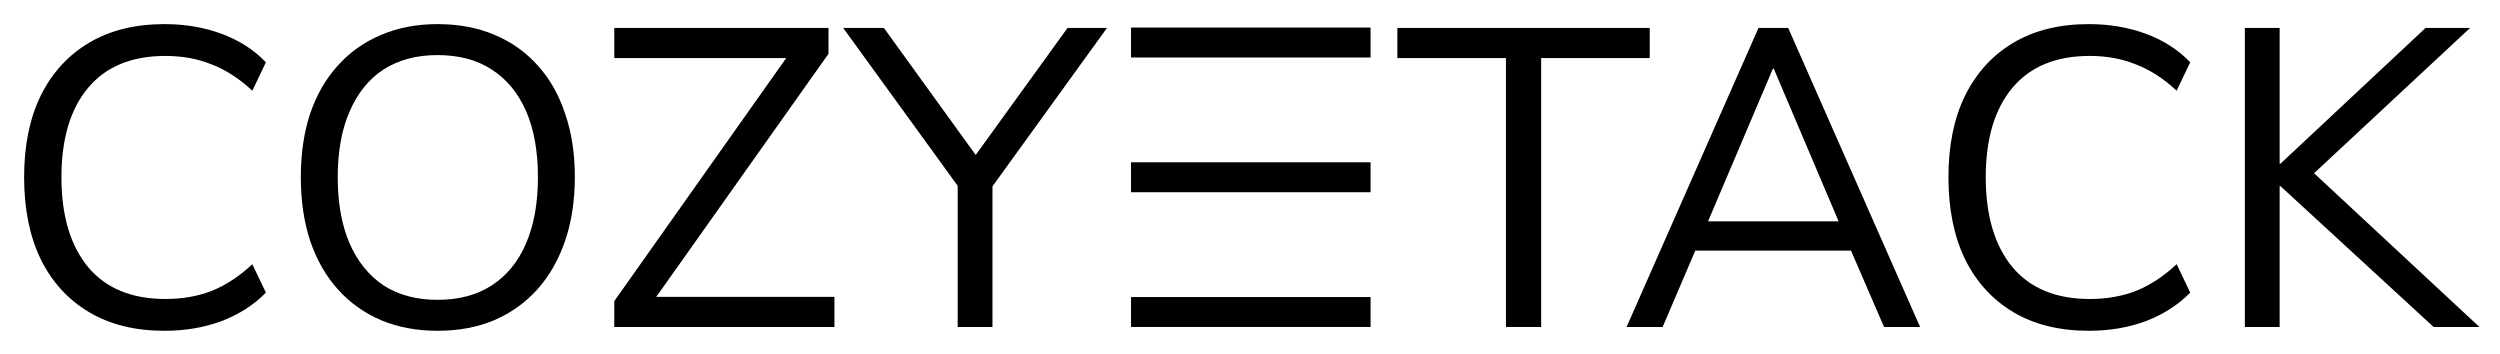
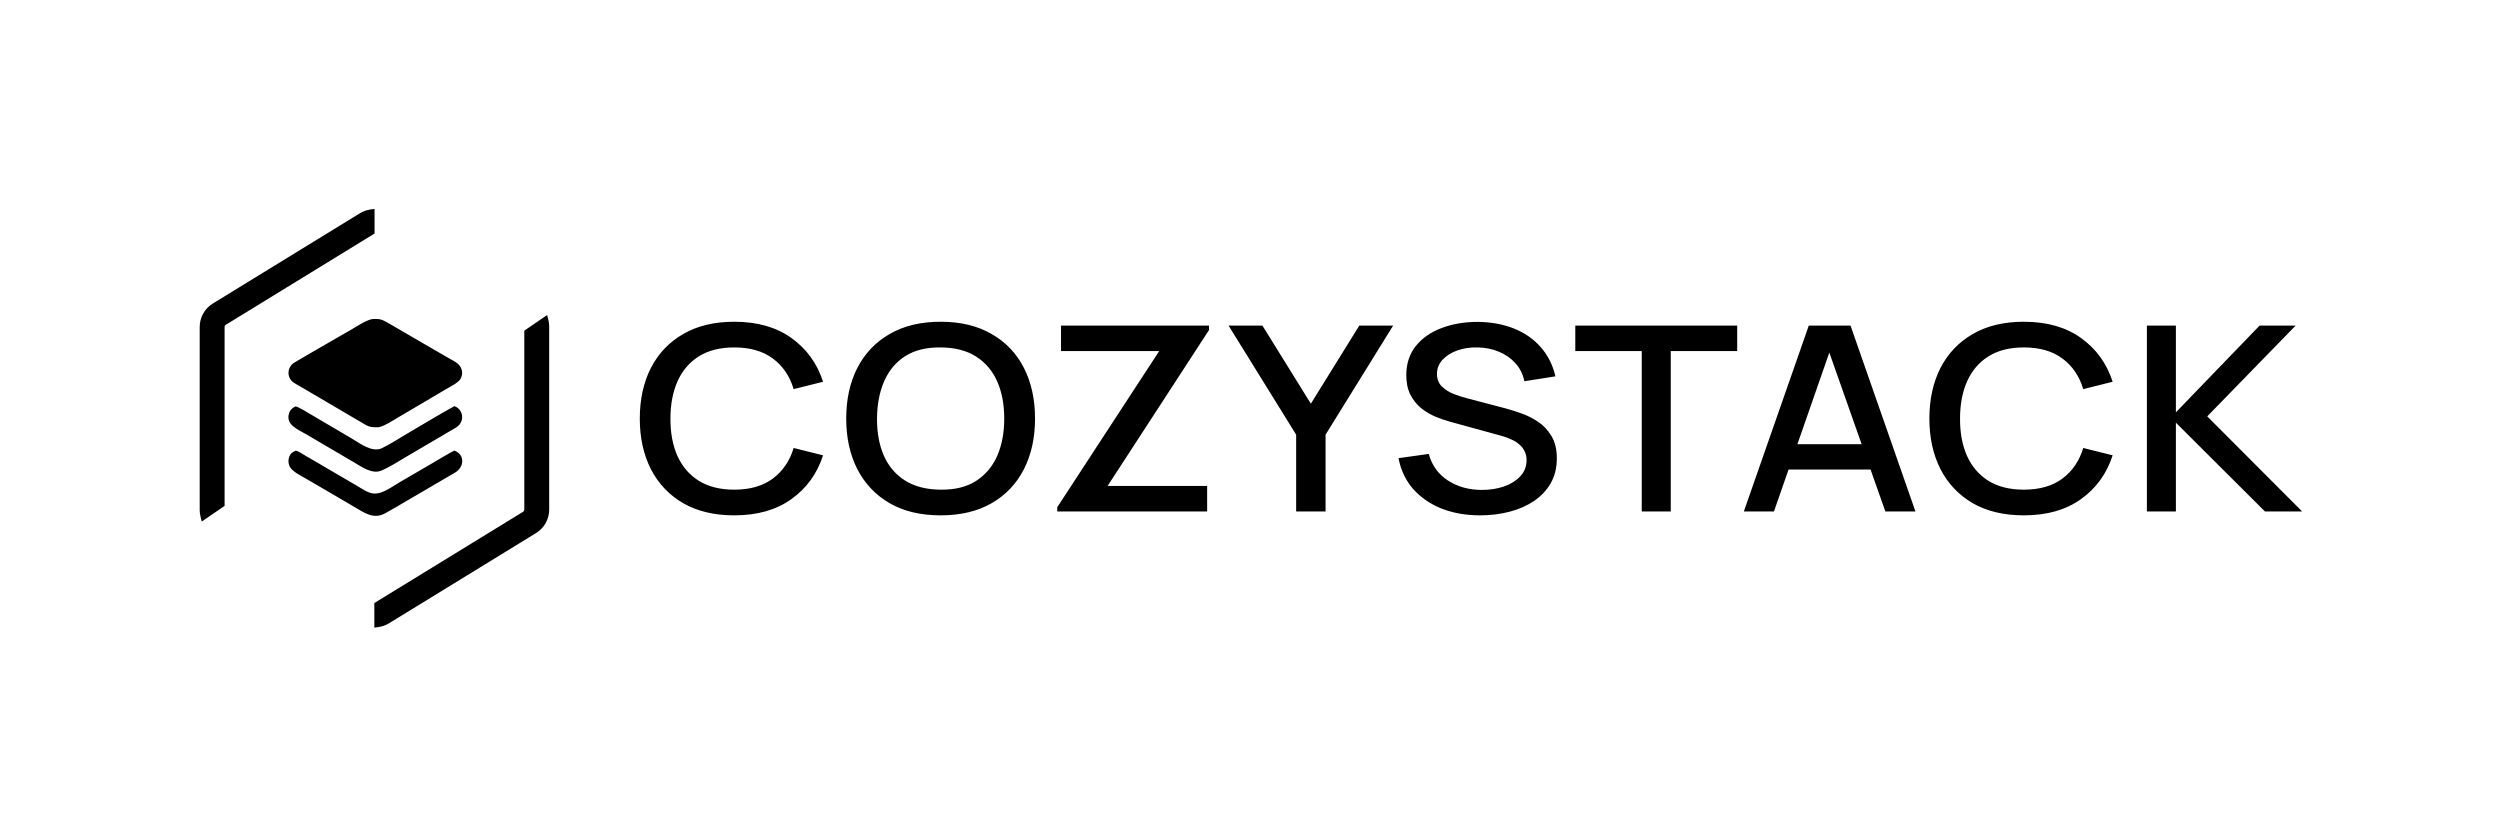
- <svg xmlns="http://www.w3.org/2000/svg" viewBox="42 53 311 44" fill="none">
-   <path d="M321.26 93.676V56.475H325.587V73.36H325.692L343.739 56.475H349.279L328.594 75.735L328.647 73.413L350.44 93.676H344.741L325.692 76.157H325.587V93.676H321.26Z" fill="black" />
-   <path d="M301.851 94.15C298.192 94.15 295.061 93.377 292.458 91.829C289.855 90.281 287.85 88.082 286.443 85.233C285.071 82.383 284.385 78.989 284.385 75.049C284.385 71.109 285.071 67.732 286.443 64.918C287.85 62.068 289.855 59.87 292.458 58.322C295.061 56.774 298.192 56 301.851 56C304.419 56 306.793 56.404 308.974 57.214C311.155 58.023 312.984 59.201 314.462 60.749L312.773 64.284C311.155 62.772 309.467 61.681 307.708 61.013C305.984 60.309 304.067 59.958 301.956 59.958C297.77 59.958 294.569 61.277 292.352 63.915C290.136 66.553 289.028 70.265 289.028 75.049C289.028 79.833 290.136 83.562 292.352 86.236C294.569 88.874 297.77 90.193 301.956 90.193C304.067 90.193 305.984 89.859 307.708 89.19C309.467 88.487 311.155 87.379 312.773 85.866L314.462 89.401C312.984 90.914 311.155 92.093 308.974 92.937C306.793 93.746 304.419 94.15 301.851 94.15Z" fill="black" />
-   <path d="M244.346 93.676L260.756 56.475H264.45L280.86 93.676H276.375L271.785 83.07L273.895 84.178H251.205L253.369 83.07L248.831 93.676H244.346ZM262.55 61.541L254.055 81.539L252.788 80.537H272.312L271.151 81.539L262.656 61.541H262.55Z" fill="black" />
-   <path d="M229.339 93.676V60.221H215.831V56.475H247.227V60.221H233.719V93.676H229.339Z" fill="black" />
-   <path fill-rule="evenodd" clip-rule="evenodd" d="M182.7 56.428H212.498V60.153H182.7V56.428ZM182.7 89.951H212.498V93.675H182.7V89.951ZM212.498 73.19H182.7V76.914H212.498V73.19Z" fill="black" />
-   <path d="M161.136 93.675V74.415L162.086 77.423L146.889 56.475H151.954L163.932 73.044H162.824L174.802 56.475H179.71L164.566 77.423L165.463 74.415V93.675H161.136Z" fill="black" />
-   <path d="M118.416 93.675V90.457L141.001 58.533V60.221H118.416V56.475H145.064V59.694L122.479 91.565V89.929H145.802V93.675H118.416Z" fill="black" />
-   <path d="M96.413 94.15C93.845 94.15 91.505 93.711 89.395 92.831C87.284 91.917 85.49 90.633 84.013 88.979C82.535 87.326 81.392 85.321 80.583 82.964C79.809 80.607 79.422 77.969 79.422 75.049C79.422 72.094 79.809 69.456 80.583 67.134C81.392 64.777 82.535 62.789 84.013 61.171C85.49 59.518 87.267 58.251 89.342 57.372C91.453 56.457 93.81 56 96.413 56C99.051 56 101.408 56.44 103.484 57.319C105.594 58.199 107.388 59.465 108.866 61.118C110.379 62.772 111.522 64.777 112.296 67.134C113.105 69.456 113.509 72.076 113.509 74.996C113.509 77.951 113.105 80.607 112.296 82.964C111.487 85.321 110.343 87.326 108.866 88.979C107.388 90.633 105.594 91.917 103.484 92.831C101.408 93.711 99.051 94.15 96.413 94.15ZM96.413 90.299C99.086 90.299 101.338 89.701 103.167 88.504C105.031 87.308 106.456 85.567 107.441 83.281C108.426 80.994 108.919 78.25 108.919 75.049C108.919 71.812 108.426 69.069 107.441 66.817C106.456 64.566 105.031 62.842 103.167 61.646C101.338 60.45 99.086 59.852 96.413 59.852C93.81 59.852 91.576 60.45 89.711 61.646C87.882 62.842 86.475 64.583 85.49 66.87C84.505 69.121 84.013 71.848 84.013 75.049C84.013 78.25 84.505 80.994 85.49 83.281C86.475 85.532 87.882 87.273 89.711 88.504C91.576 89.701 93.81 90.299 96.413 90.299Z" fill="black" />
-   <path d="M62.466 94.15C58.807 94.15 55.676 93.377 53.073 91.829C50.47 90.281 48.465 88.082 47.058 85.233C45.686 82.383 45 78.989 45 75.049C45 71.109 45.686 67.732 47.058 64.918C48.465 62.068 50.47 59.87 53.073 58.322C55.676 56.774 58.807 56 62.466 56C65.034 56 67.408 56.404 69.589 57.214C71.77 58.023 73.6 59.201 75.077 60.749L73.389 64.284C71.77 62.772 70.082 61.681 68.323 61.013C66.599 60.309 64.682 59.958 62.571 59.958C58.385 59.958 55.184 61.277 52.968 63.915C50.752 66.553 49.644 70.265 49.644 75.049C49.644 79.833 50.752 83.562 52.968 86.236C55.184 88.874 58.385 90.193 62.571 90.193C64.682 90.193 66.599 89.859 68.323 89.19C70.082 88.487 71.77 87.379 73.389 85.866L75.077 89.401C73.6 90.914 71.77 92.093 69.589 92.937C67.408 93.746 65.034 94.15 62.466 94.15Z" fill="black" />
+ <svg xmlns="http://www.w3.org/2000/svg" role="img" viewBox="0 0 1352 453">
+   <path d="M296.546 172.978c.279 1.102.433 2.245.452 3.408v.016l.002.212v98.987c0 5.088-2.599 9.816-6.877 12.538l-.012.007-.179.112-.006.005-.008.005-79.552 48.81c-1.802 1.106-3.783 1.793-5.805 2.06l-2.121.278v-13.292l.897-.55 79.552-48.809c.403-.248.65-.69.65-1.164v-96.773l.816-.56 9.314-6.38 2.217-1.519.66 2.609zm-93.986-46.686l-.897.55-79.552 48.81c-.403.248-.65.69-.65 1.164v96.773l-.816.559-9.314 6.381-2.217 1.518-.66-2.609c-.279-1.102-.433-2.244-.452-3.407v-.016l-.002-.212v-98.987c0-5.088 2.599-9.817 6.877-12.539l.006-.004.006-.002.179-.113.006-.005.008-.004 79.552-48.81c1.802-1.106 3.783-1.793 5.805-2.06l2.121-.279v13.292zm43.135 117.397c5.787 2.05 5.497 8.79.505 11.826l-26.138 15.292c-3.93 2.275-7.82 4.625-11.802 6.805-6.303 3.448-11.288-.373-16.596-3.448l-13.582-7.961-12.361-7.21c-2.706-1.578-7.803-3.963-9.113-6.806-.771-1.674-.824-3.59-.144-5.305.708-1.772 1.833-2.474 3.51-3.159 1.533.258 4.04 2.067 5.466 2.879 8.324 4.729 16.5 9.748 24.822 14.484 3.173 1.658 6.343 4.154 9.696 5.36 5.506 1.981 11.351-2.859 15.867-5.467l18.002-10.489c3.754-2.207 8.036-4.859 11.868-6.801zm553.544-69.619c7.303.093 13.831 1.304 19.583 3.63 5.802 2.327 10.604 5.677 14.406 10.051 3.851 4.327 6.502 9.586 7.953 15.774l-16.807 2.653c-.75-3.769-2.351-7.004-4.802-9.702-2.451-2.746-5.452-4.839-9.003-6.282-3.551-1.489-7.403-2.257-11.554-2.303-4.002-.093-7.678.465-11.03 1.674-3.301 1.21-5.952 2.909-7.953 5.096-1.95 2.187-2.926 4.7-2.927 7.538 0 2.792.877 5.049 2.627 6.771 1.751 1.721 3.902 3.094 6.453 4.118 2.6.977 5.176 1.792 7.727 2.443l19.958 5.236c2.501.651 5.327 1.535 8.479 2.652 3.201 1.07 6.277 2.582 9.228 4.536 3.001 1.954 5.477 4.561 7.428 7.818 1.951 3.211 2.927 7.259 2.927 12.145 0 5.072-1.101 9.539-3.302 13.401-2.201 3.816-5.227 7.027-9.078 9.633-3.802 2.559-8.204 4.49-13.205 5.793-5.002 1.303-10.28 1.955-15.832 1.955-7.753 0-14.756-1.234-21.008-3.7-6.202-2.513-11.329-6.072-15.381-10.679-4.002-4.653-6.602-10.168-7.803-16.543l16.356-2.302c1.65 6.142 5.102 10.934 10.354 14.378 5.252 3.396 11.379 5.095 18.382 5.095 4.352 0 8.354-.628 12.005-1.885 3.651-1.302 6.577-3.14 8.778-5.513 2.251-2.42 3.377-5.305 3.377-8.655 0-1.815-.35-3.421-1.051-4.817-.65-1.396-1.576-2.606-2.776-3.63-1.15-1.07-2.576-1.977-4.276-2.721-1.651-.792-3.477-1.466-5.478-2.025l-27.685-7.608c-2.701-.745-5.452-1.698-8.253-2.862-2.801-1.209-5.378-2.769-7.729-4.676-2.301-1.955-4.176-4.351-5.627-7.19-1.45-2.885-2.176-6.375-2.176-10.47 0-6.188 1.701-11.424 5.102-15.705 3.451-4.327 8.104-7.584 13.956-9.771 5.852-2.234 12.405-3.351 19.657-3.351zM397.095 174c12.455 0 22.759 2.932 30.912 8.795 8.203 5.863 13.906 13.75 17.107 23.662l-15.906 3.979c-2.101-7.027-5.853-12.542-11.255-16.543-5.352-4.002-12.305-6.003-20.858-6.003-7.653 0-14.03 1.605-19.132 4.816-5.102 3.211-8.954 7.702-11.555 13.472-2.551 5.77-3.827 12.494-3.827 20.172-.05 7.677 1.201 14.401 3.752 20.171 2.601 5.771 6.453 10.261 11.555 13.472 5.152 3.211 11.554 4.817 19.207 4.817 8.553 0 15.506-2.002 20.858-6.003 5.402-4.049 9.154-9.563 11.255-16.543l15.906 3.978c-3.201 9.912-8.904 17.799-17.107 23.662-8.153 5.863-18.457 8.795-30.912 8.795-10.804 0-20.008-2.187-27.611-6.561-7.603-4.421-13.43-10.563-17.482-18.427C348 245.847 346 236.726 346 226.35c0-10.377 2-19.498 6.002-27.362 4.052-7.864 9.879-13.983 17.482-18.357 7.603-4.421 16.807-6.631 27.611-6.631zm111.634 0c10.754 0 19.933 2.21 27.536 6.631 7.653 4.374 13.48 10.493 17.482 18.357 4.002 7.864 6.002 16.985 6.002 27.362 0 10.376-2 19.497-6.002 27.361-4.002 7.864-9.829 14.006-17.482 18.427-7.603 4.374-16.781 6.561-27.536 6.561-10.804 0-20.008-2.187-27.611-6.561-7.603-4.421-13.43-10.563-17.481-18.427-4.002-7.864-6.002-16.985-6.002-27.361 0-10.377 2-19.498 6.002-27.362 4.051-7.864 9.878-13.983 17.481-18.357 7.603-4.421 16.807-6.631 27.611-6.631zm585.771 0c12.46 0 22.76 2.932 30.92 8.795 8.2 5.863 13.9 13.75 17.1 23.662l-15.9 3.979c-2.1-7.027-5.85-12.542-11.26-16.543-5.35-4.002-12.3-6.003-20.86-6.003-7.65 0-14.03 1.605-19.13 4.816s-8.95 7.702-11.55 13.472c-2.55 5.77-3.83 12.494-3.83 20.172-.05 7.677 1.2 14.401 3.75 20.171 2.6 5.771 6.46 10.261 11.56 13.472 5.15 3.211 11.55 4.817 19.2 4.817 8.56 0 15.51-2.002 20.86-6.003 5.41-4.049 9.16-9.563 11.26-16.543l15.9 3.978c-3.2 9.912-8.9 17.799-17.1 23.662-8.16 5.863-18.46 8.795-30.92 8.795-10.8 0-20-2.187-27.61-6.561-7.6-4.421-13.43-10.563-17.48-18.427-4-7.864-6-16.985-6-27.361 0-10.377 2-19.498 6-27.362 4.05-7.864 9.88-13.983 17.48-18.357 7.61-4.421 16.81-6.631 27.61-6.631zm-440.656 4.468l-54.847 84.317h53.827v13.82h-81.062v-2.303l55.146-84.457h-53.113v-13.75h80.049v2.373zm55.068 39.855l26.186-42.228h18.307l-36.54 58.98v41.53h-15.906v-41.53l-36.539-58.98h18.308l26.184 42.228zm230.566-28.478h-35.939v86.76h-15.682v-86.76h-35.938v-13.75h87.559v13.75zm96.402 86.76h-16.28l-8-22.684h-44.344l-7.905 22.684h-16.282l35.114-100.51h22.587l35.11 100.51zM1176.72 223l45.25-46.905h19.5l-47.79 49.068 51.32 51.442h-20.11l-48.17-48.021v48.021h-15.68v-100.51h15.68V223zm-667.991-35.11c-7.653-.093-14.03 1.466-19.132 4.676-5.052 3.211-8.854 7.725-11.405 13.541-2.551 5.817-3.851 12.565-3.901 20.243-.05 7.677 1.2 14.401 3.751 20.171 2.551 5.724 6.378 10.191 11.479 13.402 5.153 3.211 11.555 4.84 19.208 4.887 7.653.093 14.006-1.466 19.058-4.677 5.102-3.257 8.929-7.771 11.48-13.541 2.551-5.817 3.826-12.564 3.826-20.242 0-7.678-1.275-14.379-3.826-20.103-2.551-5.77-6.378-10.26-11.48-13.471-5.052-3.21-11.405-4.84-19.058-4.886zm-262.97 31.746c1.485.609 2.47 1.301 3.31 2.721.865 1.464 1.098 3.215.649 4.854-.53 1.974-1.689 3.148-3.382 4.168l-26.252 15.423c-4.409 2.591-9.207 5.722-13.847 7.699-5.041 2.148-10.791-2.137-14.883-4.518l-14.127-8.291-11.654-6.851c-4.29-2.511-11.307-5.088-9.226-11.433.626-1.909 1.772-2.748 3.454-3.634 1.305.02 7.888 4.115 9.343 4.962l21.22 12.493c4.466 2.64 10.858 7.643 16.208 5.126 4.227-1.986 8.491-4.869 12.594-7.24 8.853-5.117 17.604-10.596 26.593-15.479zm726.264 20.604h34.757l-17.481-49.572-17.276 49.572zm-770.818-67.676c3.211-.222 4.897-.079 7.774 1.563l25.769 14.973 8.19 4.725c2.856 1.651 5.951 2.862 6.816 6.372.396 1.659.106 3.406-.808 4.848-1.295 2.088-5.899 4.326-8.202 5.685l-12.756 7.543-12.681 7.472c-3.13 1.84-6.937 4.465-10.4 5.267-2.527.207-4.868.066-7.128-1.227-3.008-1.721-6.003-3.504-8.99-5.261l-16.757-9.857-9.214-5.407c-1.315-.774-3.493-1.888-4.577-2.806-3.31-2.804-2.816-8.065.857-10.31 2.36-1.444 4.476-2.664 6.744-3.977l12.411-7.177 11.82-6.805c3.202-1.867 7.622-4.869 11.132-5.621z" />
</svg>
